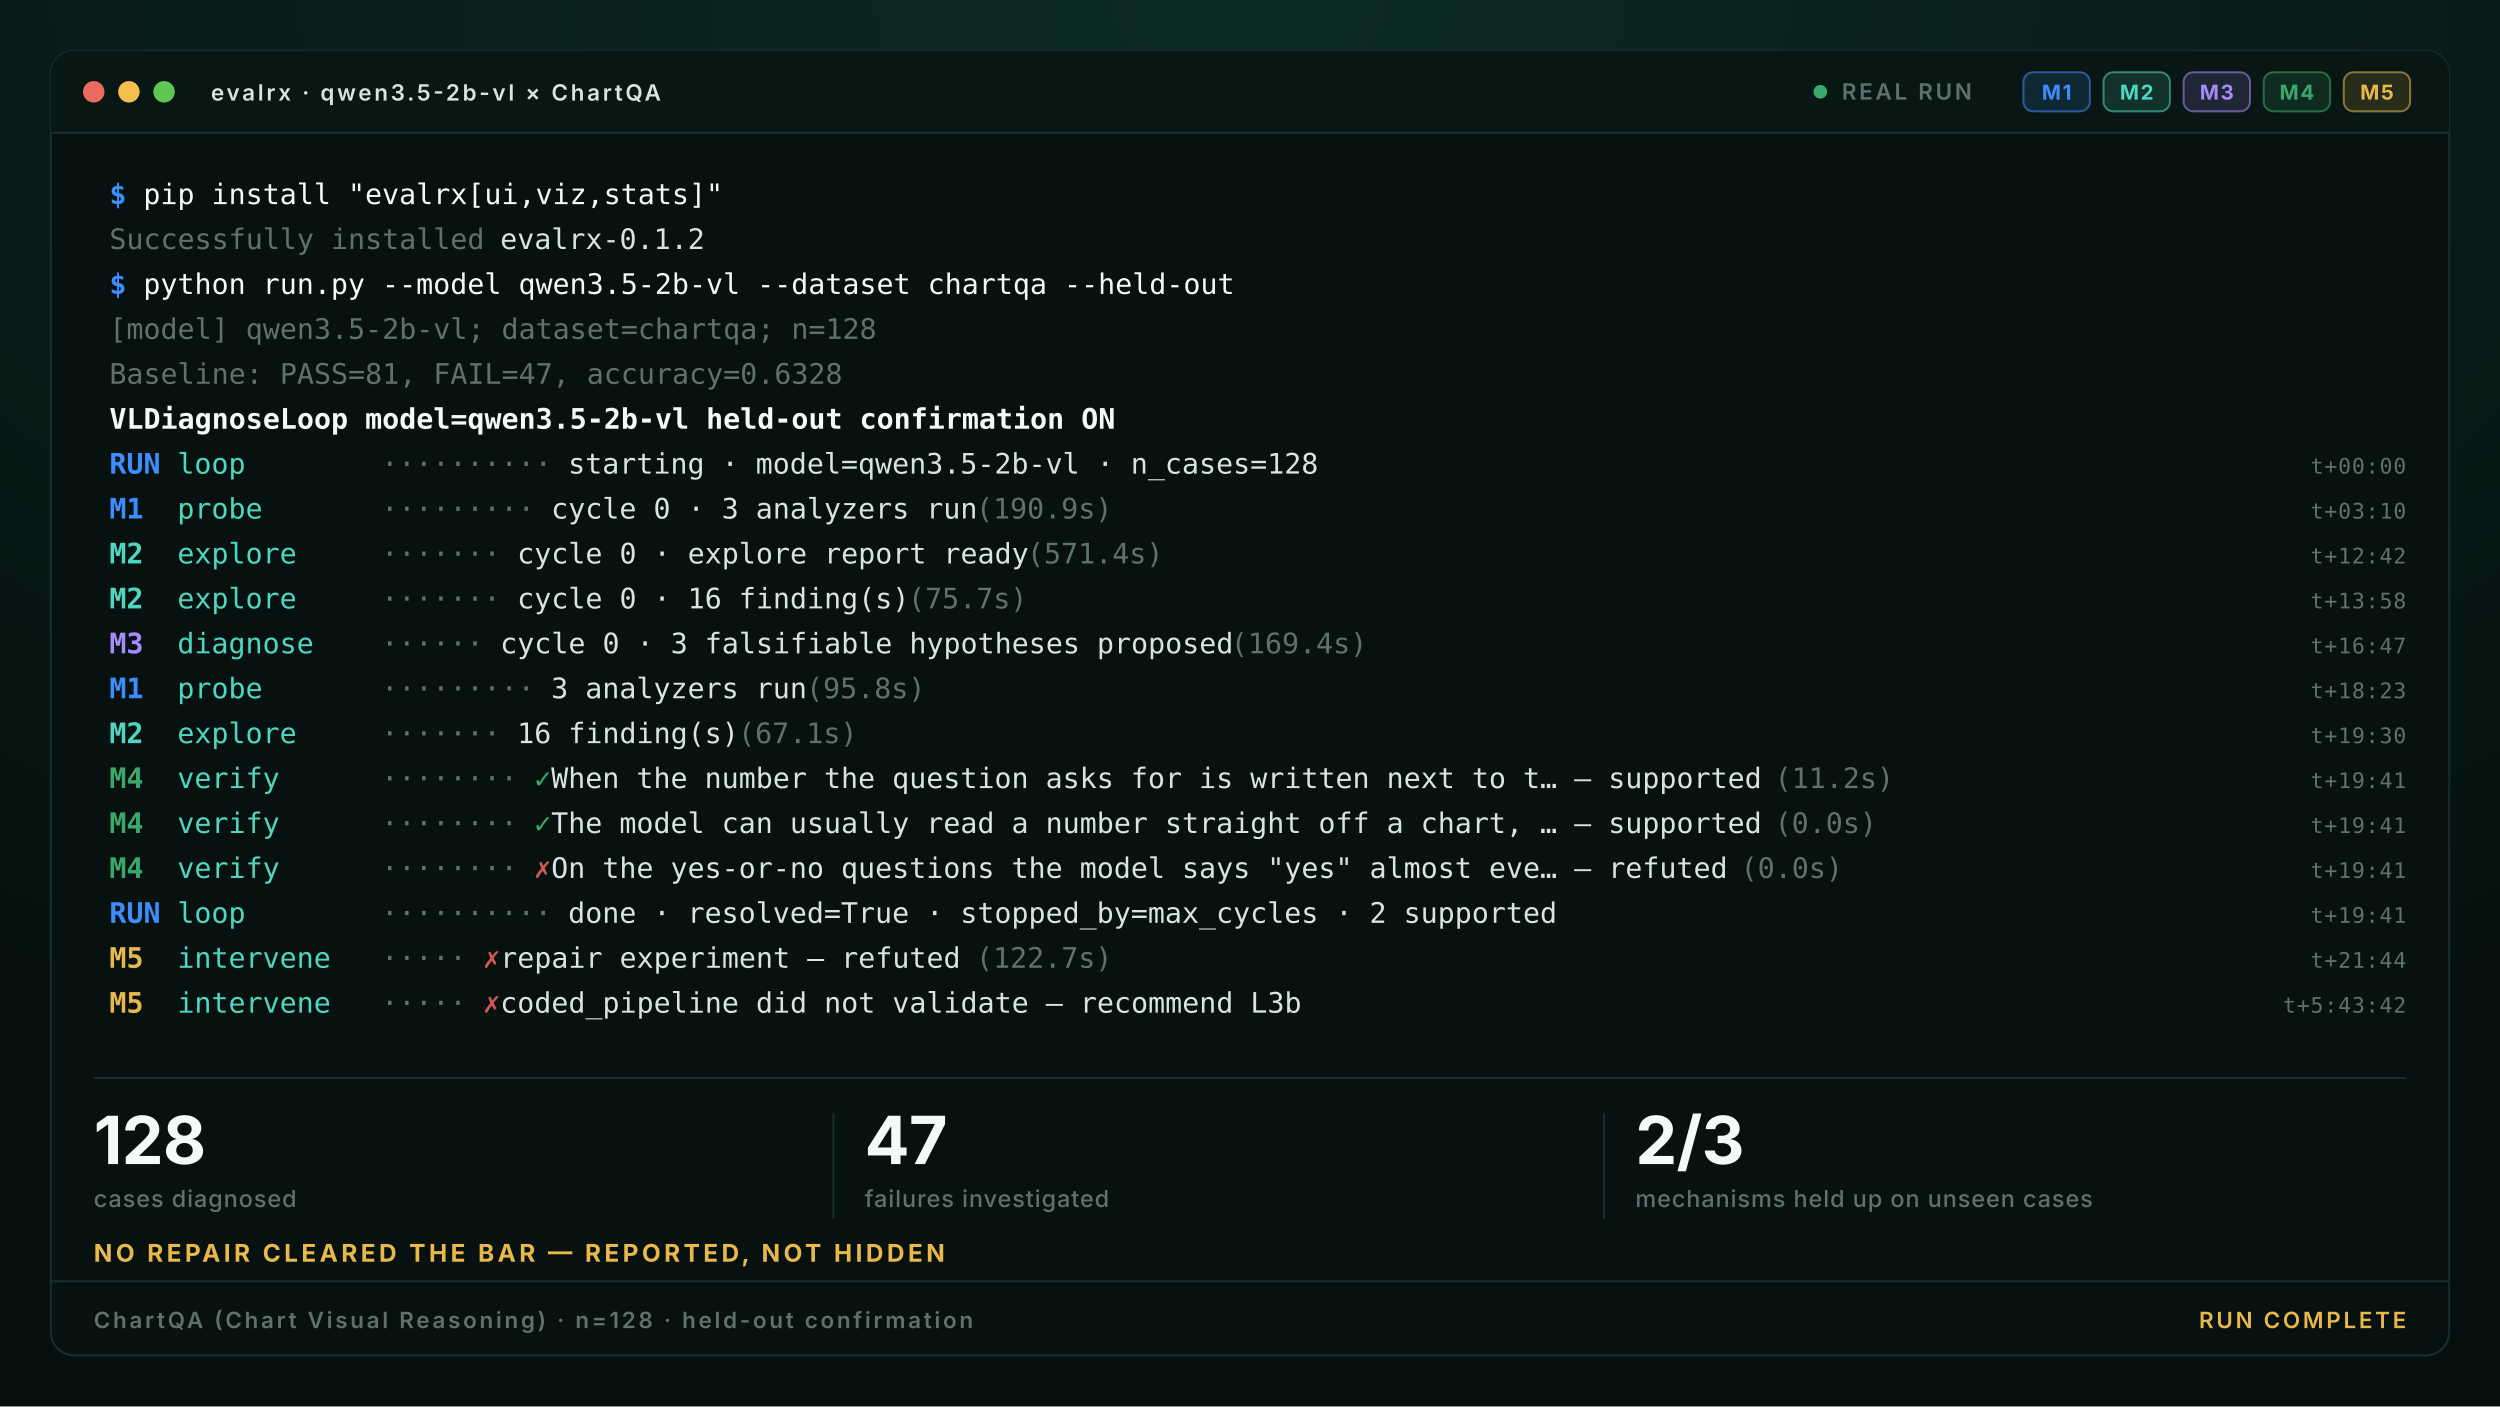
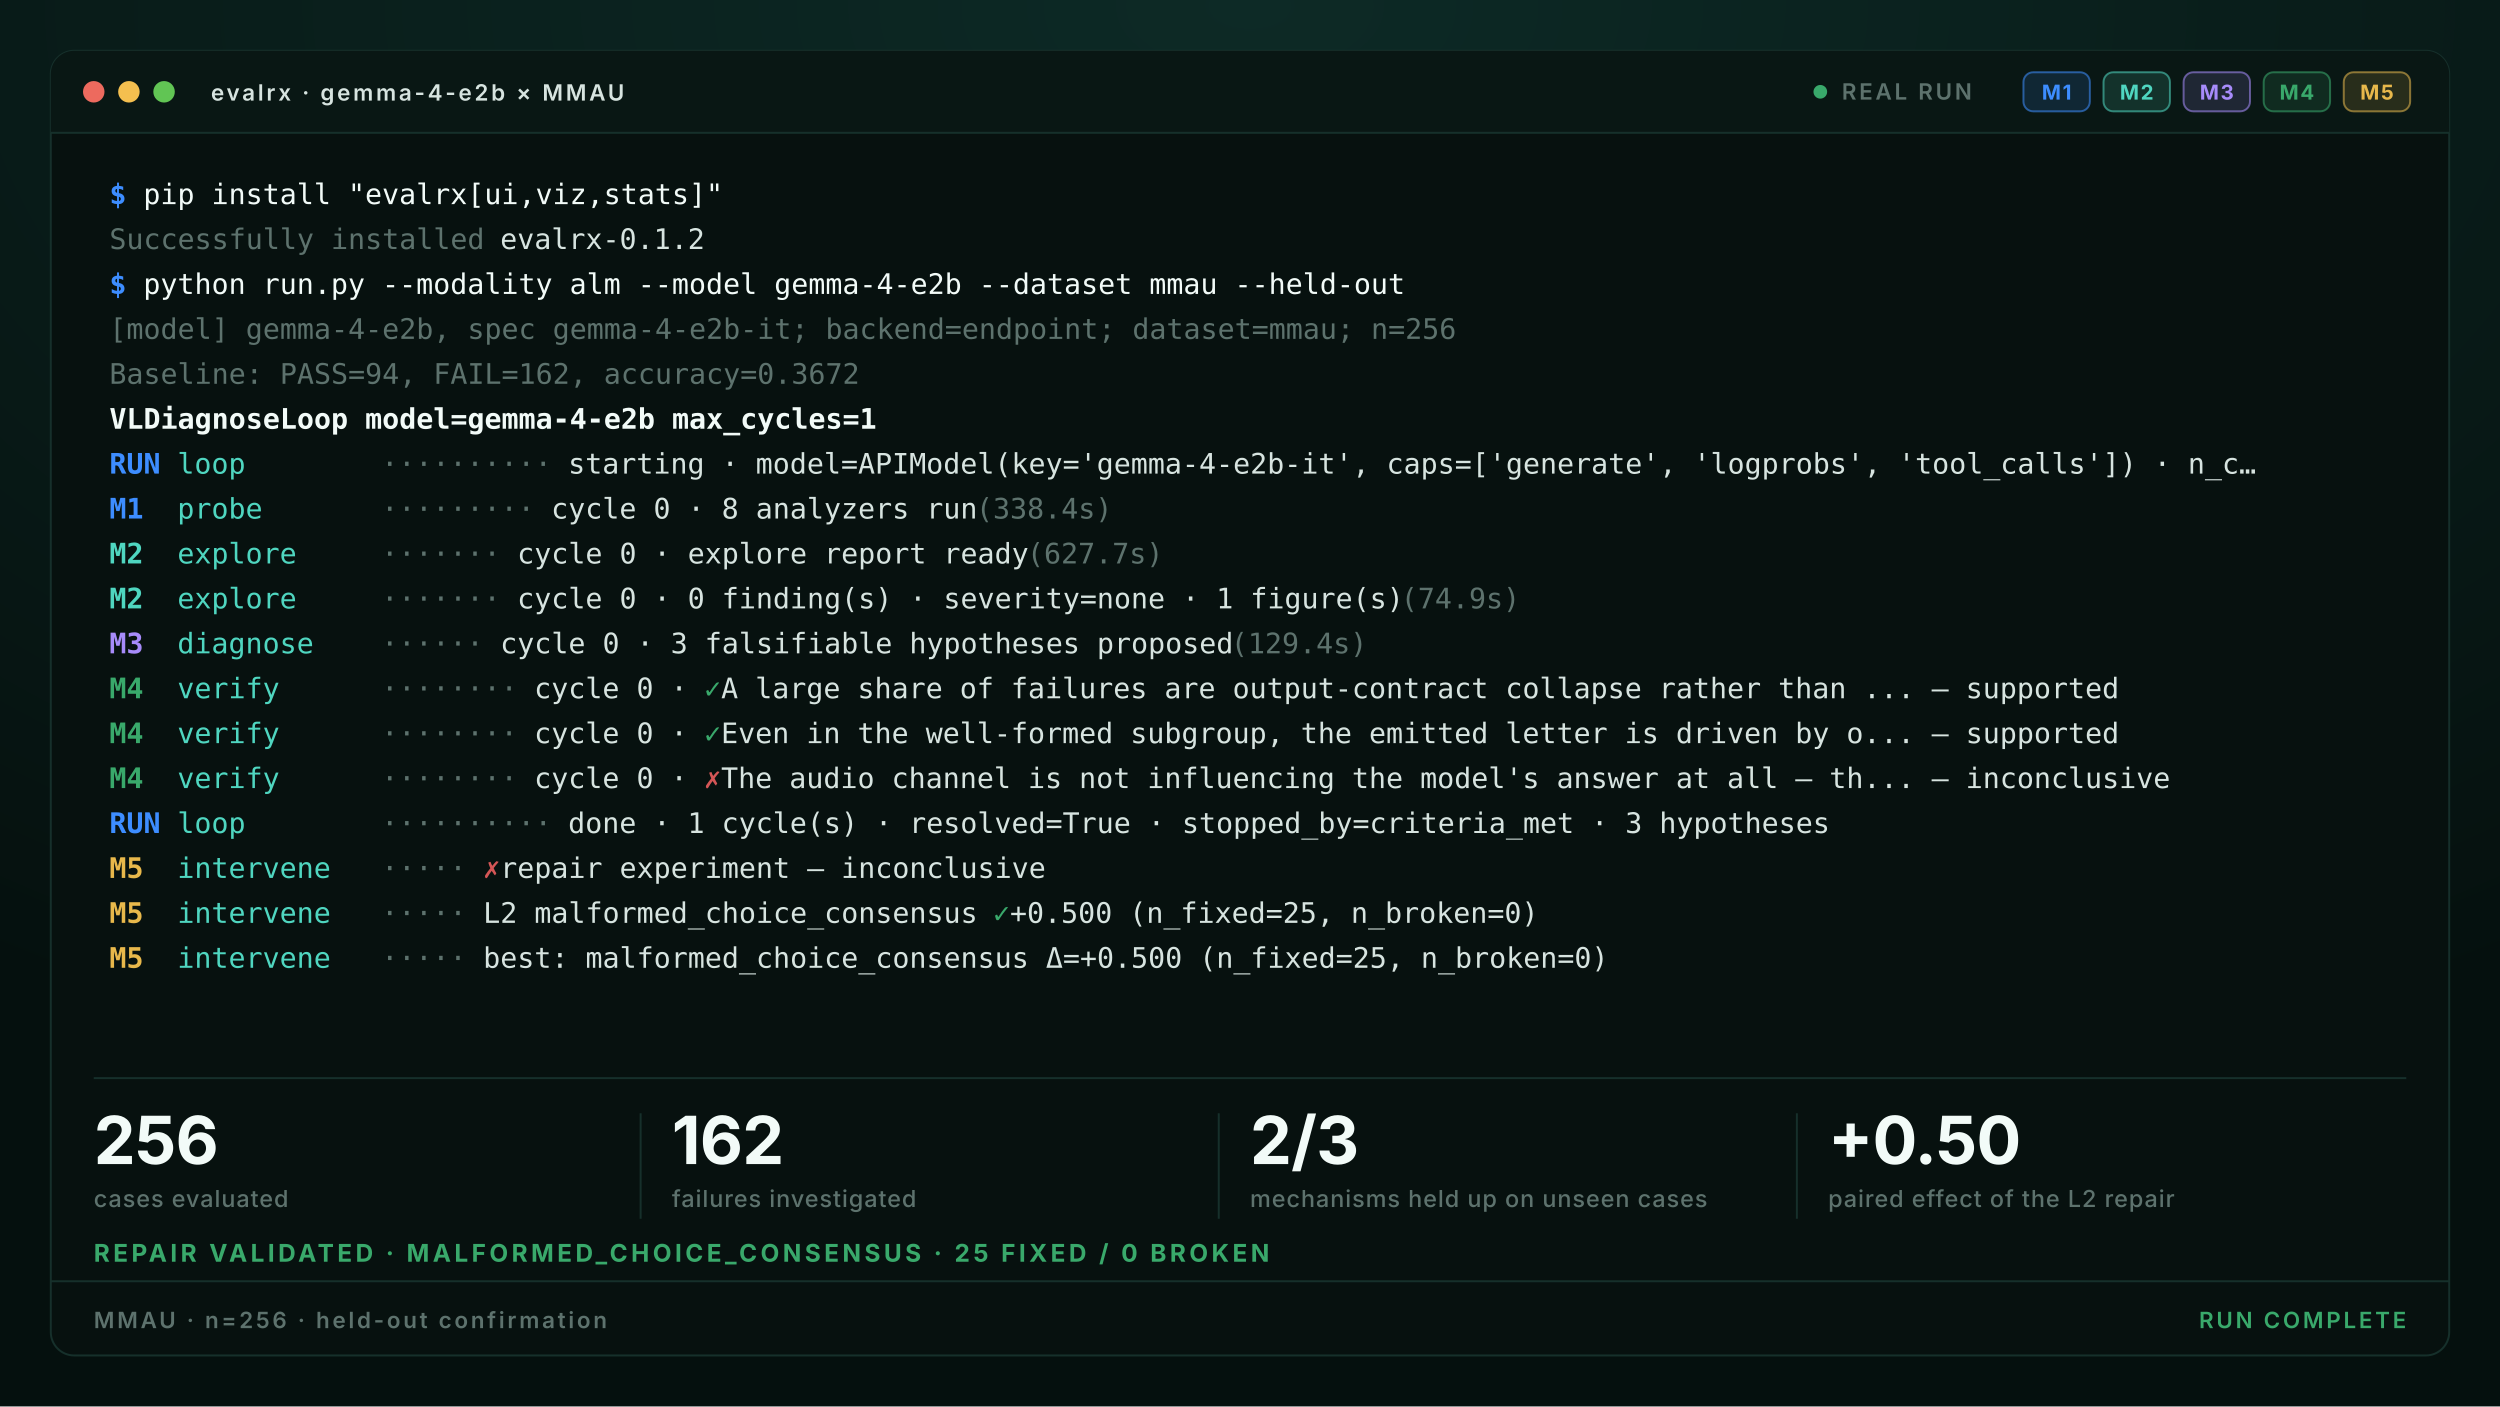
- <svg xmlns="http://www.w3.org/2000/svg" viewBox="0 0 1280 720" width="1280" height="720" role="img" aria-label="evalrx · qwen3.5-2b-vl × ChartQA — a real EvalRX M1-M5 run, replayed">
+ <svg xmlns="http://www.w3.org/2000/svg" viewBox="0 0 1280 720" width="1280" height="720" role="img" aria-label="evalrx · gemma-4-e2b × MMAU — a real EvalRX M1-M5 run, replayed">
  <defs>
    <radialGradient id="glow" cx="50%" cy="0%" r="85%">
      <stop offset="0%" stop-color="#0d2a26" />
      <stop offset="100%" stop-color="#05100e" />
    </radialGradient>
  </defs>
  <style>
    text{font-family:ui-monospace, SFMono-Regular, 'SF Mono', Menlo, Consolas, 'DejaVu Sans Mono', monospace;font-size:14.5px;white-space:pre}
    .chrome{font-family:'Inter', ui-sans-serif, -apple-system, 'Helvetica Neue', 'Segoe UI', sans-serif;font-size:11.5px;letter-spacing:.12em;
             font-weight:600;text-transform:uppercase}
    .pill{font-family:'Inter', ui-sans-serif, -apple-system, 'Helvetica Neue', 'Segoe UI', sans-serif;font-size:10.5px;font-weight:700;letter-spacing:.08em}
    .stamp{font-size:11px;letter-spacing:.04em}
    .tilev{font-family:'Inter', ui-sans-serif, -apple-system, 'Helvetica Neue', 'Segoe UI', sans-serif;font-size:34px;font-weight:700;letter-spacing:-.01em}
    .tilel{font-family:'Inter', ui-sans-serif, -apple-system, 'Helvetica Neue', 'Segoe UI', sans-serif;font-size:12px;font-weight:500;letter-spacing:.04em}
    .verdict{font-family:'Inter', ui-sans-serif, -apple-system, 'Helvetica Neue', 'Segoe UI', sans-serif;font-size:12.5px;font-weight:700;letter-spacing:.14em}
    @media (prefers-reduced-motion: reduce){
      g[style*=animation]{opacity:1!important;animation:none!important}
      .expires{display:none}
      .caret,.pulse{animation:none!important}
    }
    .caret{animation:blink 1s steps(2) infinite}
    .pulse{animation:pulse 2.2s ease-in-out infinite}
    @keyframes blink{50%{opacity:0}}
    @keyframes pulse{0%,100%{opacity:1}50%{opacity:.25}}
    
    </style>
  <rect width="1280" height="720" fill="#05100e" />
  <rect width="1280" height="720" fill="url(#glow)" />
  <rect x="26" y="26" width="1228" height="668" rx="12" fill="#07110f" stroke="#16302b" />
  <path d="M26 38a12 12 0 0 1 12 -12h1204a12 12 0 0 1 12 12v30h-1228z" fill="#091714" />
  <line x1="26" y1="68" x2="1254" y2="68" stroke="#16302b" />
  <circle cx="48" cy="47.0" r="5.5" fill="#ED6A5E" />
  <circle cx="66" cy="47.0" r="5.5" fill="#F4BF4F" />
  <circle cx="84" cy="47.0" r="5.5" fill="#61C554" />
-   <text class="chrome" x="108" y="51.5" fill="#d7e4e0">evalrx · qwen3.5-2b-vl × ChartQA</text>
+   <text class="chrome" x="108" y="51.5" fill="#d7e4e0">evalrx · gemma-4-e2b × MMAU</text>
  <rect x="1036" y="37.0" width="34" height="20" rx="5" fill="none" stroke="#0c1c19" />
  <text class="pill" x="1053.0" y="51.0" text-anchor="middle" fill="#0c1c19">M1</text>
  <rect x="1036" y="37.0" width="34" height="20" rx="5" fill="#3D8DFF" fill-opacity="0.14" stroke="#3D8DFF" stroke-opacity="0.55" />
  <text class="pill" x="1053.0" y="51.0" text-anchor="middle" fill="#3D8DFF">M1</text>
  <rect x="1077" y="37.0" width="34" height="20" rx="5" fill="none" stroke="#0c1c19" />
  <text class="pill" x="1094.0" y="51.0" text-anchor="middle" fill="#0c1c19">M2</text>
  <rect x="1077" y="37.0" width="34" height="20" rx="5" fill="#4fd6c0" fill-opacity="0.14" stroke="#4fd6c0" stroke-opacity="0.55" />
  <text class="pill" x="1094.0" y="51.0" text-anchor="middle" fill="#4fd6c0">M2</text>
  <rect x="1118" y="37.0" width="34" height="20" rx="5" fill="none" stroke="#0c1c19" />
  <text class="pill" x="1135.0" y="51.0" text-anchor="middle" fill="#0c1c19">M3</text>
  <rect x="1118" y="37.0" width="34" height="20" rx="5" fill="#A78BFA" fill-opacity="0.14" stroke="#A78BFA" stroke-opacity="0.55" />
  <text class="pill" x="1135.0" y="51.0" text-anchor="middle" fill="#A78BFA">M3</text>
  <rect x="1159" y="37.0" width="34" height="20" rx="5" fill="none" stroke="#0c1c19" />
  <text class="pill" x="1176.0" y="51.0" text-anchor="middle" fill="#0c1c19">M4</text>
  <rect x="1159" y="37.0" width="34" height="20" rx="5" fill="#39A96B" fill-opacity="0.14" stroke="#39A96B" stroke-opacity="0.55" />
  <text class="pill" x="1176.0" y="51.0" text-anchor="middle" fill="#39A96B">M4</text>
  <rect x="1200" y="37.0" width="34" height="20" rx="5" fill="none" stroke="#0c1c19" />
  <text class="pill" x="1217.0" y="51.0" text-anchor="middle" fill="#0c1c19">M5</text>
  <rect x="1200" y="37.0" width="34" height="20" rx="5" fill="#E8B84B" fill-opacity="0.14" stroke="#E8B84B" stroke-opacity="0.55" />
  <text class="pill" x="1217.0" y="51.0" text-anchor="middle" fill="#E8B84B">M5</text>
  <circle class="pulse" cx="932" cy="47.0" r="3.5" fill="#39A96B" />
  <text class="chrome" x="943" y="51.0" fill="#5d726d">REAL RUN</text>
  <g class="mono">
    <text x="56.0" y="104.5" fill="#3D8DFF" font-weight="600">$ </text>
    <text x="73.4" y="104.5" fill="#f2fbf8" font-weight="500">pip install "evalrx[ui,viz,stats]"</text>
    <text x="56.0" y="127.5" fill="#5d726d" font-weight="400">Successfully installed </text>
    <text x="256.1" y="127.5" fill="#d7e4e0" font-weight="500">evalrx-0.1.2</text>
    <text x="56.0" y="150.5" fill="#3D8DFF" font-weight="600">$ </text>
-     <text x="73.4" y="150.5" fill="#f2fbf8" font-weight="500">python run.py --model qwen3.5-2b-vl --dataset chartqa --held-out</text>
-     <text x="56.0" y="173.5" fill="#5d726d" font-weight="400">[model] qwen3.5-2b-vl; dataset=chartqa; n=128</text>
-     <text x="56.0" y="196.5" fill="#5d726d" font-weight="400">Baseline: PASS=81, FAIL=47, accuracy=0.6328</text>
-     <text x="56.0" y="219.5" fill="#f2fbf8" font-weight="600">VLDiagnoseLoop  model=qwen3.5-2b-vl  held-out confirmation ON</text>
+     <text x="73.4" y="150.5" fill="#f2fbf8" font-weight="500">python run.py --modality alm --model gemma-4-e2b --dataset mmau --held-out</text>
+     <text x="56.0" y="173.5" fill="#5d726d" font-weight="400">[model] gemma-4-e2b, spec gemma-4-e2b-it; backend=endpoint; dataset=mmau; n=256</text>
+     <text x="56.0" y="196.5" fill="#5d726d" font-weight="400">Baseline: PASS=94, FAIL=162, accuracy=0.3672</text>
+     <text x="56.0" y="219.5" fill="#f2fbf8" font-weight="600">VLDiagnoseLoop  model=gemma-4-e2b  max_cycles=1</text>
    <text x="56.0" y="242.5" fill="#3D8DFF" font-weight="600">RUN </text>
    <text x="90.8" y="242.5" fill="#4fd6c0" font-weight="400">loop        </text>
    <text x="195.2" y="242.5" fill="#5d726d" font-weight="400">·········· </text>
-     <text x="290.9" y="242.5" fill="#d7e4e0" font-weight="400">starting · model=qwen3.5-2b-vl · n_cases=128</text>
-     <text class="stamp" x="1232" y="242.5" text-anchor="end" fill="#5d726d">t+00:00</text>
+     <text x="290.9" y="242.5" fill="#d7e4e0" font-weight="400">starting · model=APIModel(key='gemma-4-e2b-it', caps=['generate', 'logprobs', 'tool_calls']) · n_c…</text>
    <text x="56.0" y="265.5" fill="#3D8DFF" font-weight="600">M1  </text>
    <text x="90.8" y="265.5" fill="#4fd6c0" font-weight="400">probe       </text>
    <text x="195.2" y="265.5" fill="#5d726d" font-weight="400">········· </text>
-     <text x="282.2" y="265.5" fill="#d7e4e0" font-weight="400">cycle 0 · 3 analyzers run</text>
-     <text x="499.7" y="265.5" fill="#5d726d" font-weight="400"> (190.9s)</text>
-     <text class="stamp" x="1232" y="265.5" text-anchor="end" fill="#5d726d">t+03:10</text>
+     <text x="282.2" y="265.5" fill="#d7e4e0" font-weight="400">cycle 0 · 8 analyzers run</text>
+     <text x="499.7" y="265.5" fill="#5d726d" font-weight="400"> (338.4s)</text>
    <text x="56.0" y="288.5" fill="#4fd6c0" font-weight="600">M2  </text>
    <text x="90.8" y="288.5" fill="#4fd6c0" font-weight="400">explore     </text>
    <text x="195.2" y="288.5" fill="#5d726d" font-weight="400">······· </text>
    <text x="264.8" y="288.5" fill="#d7e4e0" font-weight="400">cycle 0 · explore report ready</text>
-     <text x="525.8" y="288.5" fill="#5d726d" font-weight="400"> (571.4s)</text>
-     <text class="stamp" x="1232" y="288.5" text-anchor="end" fill="#5d726d">t+12:42</text>
+     <text x="525.8" y="288.5" fill="#5d726d" font-weight="400"> (627.7s)</text>
    <text x="56.0" y="311.5" fill="#4fd6c0" font-weight="600">M2  </text>
    <text x="90.8" y="311.5" fill="#4fd6c0" font-weight="400">explore     </text>
    <text x="195.2" y="311.5" fill="#5d726d" font-weight="400">······· </text>
-     <text x="264.8" y="311.5" fill="#d7e4e0" font-weight="400">cycle 0 · 16 finding(s)</text>
-     <text x="464.9" y="311.5" fill="#5d726d" font-weight="400"> (75.7s)</text>
-     <text class="stamp" x="1232" y="311.5" text-anchor="end" fill="#5d726d">t+13:58</text>
+     <text x="264.8" y="311.5" fill="#d7e4e0" font-weight="400">cycle 0 · 0 finding(s) · severity=none · 1 figure(s)</text>
+     <text x="717.2" y="311.5" fill="#5d726d" font-weight="400"> (74.9s)</text>
    <text x="56.0" y="334.5" fill="#A78BFA" font-weight="600">M3  </text>
    <text x="90.8" y="334.5" fill="#4fd6c0" font-weight="400">diagnose    </text>
    <text x="195.2" y="334.5" fill="#5d726d" font-weight="400">······ </text>
    <text x="256.1" y="334.5" fill="#d7e4e0" font-weight="400">cycle 0 · 3 falsifiable hypotheses proposed</text>
-     <text x="630.2" y="334.5" fill="#5d726d" font-weight="400"> (169.4s)</text>
-     <text class="stamp" x="1232" y="334.5" text-anchor="end" fill="#5d726d">t+16:47</text>
-     <text x="56.0" y="357.5" fill="#3D8DFF" font-weight="600">M1  </text>
-     <text x="90.8" y="357.5" fill="#4fd6c0" font-weight="400">probe       </text>
-     <text x="195.2" y="357.5" fill="#5d726d" font-weight="400">········· </text>
-     <text x="282.2" y="357.5" fill="#d7e4e0" font-weight="400">3 analyzers run</text>
-     <text x="412.7" y="357.5" fill="#5d726d" font-weight="400"> (95.8s)</text>
-     <text class="stamp" x="1232" y="357.5" text-anchor="end" fill="#5d726d">t+18:23</text>
-     <text x="56.0" y="380.5" fill="#4fd6c0" font-weight="600">M2  </text>
-     <text x="90.8" y="380.5" fill="#4fd6c0" font-weight="400">explore     </text>
-     <text x="195.2" y="380.5" fill="#5d726d" font-weight="400">······· </text>
-     <text x="264.8" y="380.5" fill="#d7e4e0" font-weight="400">16 finding(s)</text>
-     <text x="377.9" y="380.5" fill="#5d726d" font-weight="400"> (67.1s)</text>
-     <text class="stamp" x="1232" y="380.5" text-anchor="end" fill="#5d726d">t+19:30</text>
+     <text x="630.2" y="334.5" fill="#5d726d" font-weight="400"> (129.4s)</text>
+     <text x="56.0" y="357.5" fill="#39A96B" font-weight="600">M4  </text>
+     <text x="90.8" y="357.5" fill="#4fd6c0" font-weight="400">verify      </text>
+     <text x="195.2" y="357.5" fill="#5d726d" font-weight="400">········ </text>
+     <text x="273.5" y="357.5" fill="#d7e4e0" font-weight="400">cycle 0 · </text>
+     <text x="360.5" y="357.5" fill="#39A96B" font-weight="600">✓</text>
+     <text x="369.2" y="357.5" fill="#d7e4e0" font-weight="400"> A large share of failures are output-contract collapse rather than ... — supported</text>
+     <text x="56.0" y="380.5" fill="#39A96B" font-weight="600">M4  </text>
+     <text x="90.8" y="380.5" fill="#4fd6c0" font-weight="400">verify      </text>
+     <text x="195.2" y="380.5" fill="#5d726d" font-weight="400">········ </text>
+     <text x="273.5" y="380.5" fill="#d7e4e0" font-weight="400">cycle 0 · </text>
+     <text x="360.5" y="380.5" fill="#39A96B" font-weight="600">✓</text>
+     <text x="369.2" y="380.5" fill="#d7e4e0" font-weight="400"> Even in the well-formed subgroup, the emitted letter is driven by o... — supported</text>
    <text x="56.0" y="403.5" fill="#39A96B" font-weight="600">M4  </text>
    <text x="90.8" y="403.5" fill="#4fd6c0" font-weight="400">verify      </text>
    <text x="195.2" y="403.5" fill="#5d726d" font-weight="400">········ </text>
-     <text x="273.5" y="403.5" fill="#39A96B" font-weight="600">✓</text>
-     <text x="282.2" y="403.5" fill="#d7e4e0" font-weight="400"> When the number the question asks for is written next to t… — supported</text>
-     <text x="908.6" y="403.5" fill="#5d726d" font-weight="400"> (11.2s)</text>
-     <text class="stamp" x="1232" y="403.5" text-anchor="end" fill="#5d726d">t+19:41</text>
-     <text x="56.0" y="426.5" fill="#39A96B" font-weight="600">M4  </text>
-     <text x="90.8" y="426.5" fill="#4fd6c0" font-weight="400">verify      </text>
-     <text x="195.2" y="426.5" fill="#5d726d" font-weight="400">········ </text>
-     <text x="273.5" y="426.5" fill="#39A96B" font-weight="600">✓</text>
-     <text x="282.2" y="426.5" fill="#d7e4e0" font-weight="400"> The model can usually read a number straight off a chart, … — supported</text>
-     <text x="908.6" y="426.5" fill="#5d726d" font-weight="400"> (0.0s)</text>
-     <text class="stamp" x="1232" y="426.5" text-anchor="end" fill="#5d726d">t+19:41</text>
-     <text x="56.0" y="449.5" fill="#39A96B" font-weight="600">M4  </text>
-     <text x="90.8" y="449.5" fill="#4fd6c0" font-weight="400">verify      </text>
-     <text x="195.2" y="449.5" fill="#5d726d" font-weight="400">········ </text>
-     <text x="273.5" y="449.5" fill="#D45656" font-weight="600">✗</text>
-     <text x="282.2" y="449.5" fill="#d7e4e0" font-weight="400"> On the yes-or-no questions the model says "yes" almost eve… — refuted</text>
-     <text x="891.2" y="449.5" fill="#5d726d" font-weight="400"> (0.0s)</text>
-     <text class="stamp" x="1232" y="449.5" text-anchor="end" fill="#5d726d">t+19:41</text>
-     <text x="56.0" y="472.5" fill="#3D8DFF" font-weight="600">RUN </text>
-     <text x="90.8" y="472.5" fill="#4fd6c0" font-weight="400">loop        </text>
-     <text x="195.2" y="472.5" fill="#5d726d" font-weight="400">·········· </text>
-     <text x="290.9" y="472.5" fill="#d7e4e0" font-weight="400">done · resolved=True · stopped_by=max_cycles · 2 supported</text>
-     <text class="stamp" x="1232" y="472.5" text-anchor="end" fill="#5d726d">t+19:41</text>
+     <text x="273.5" y="403.5" fill="#d7e4e0" font-weight="400">cycle 0 · </text>
+     <text x="360.5" y="403.5" fill="#D45656" font-weight="600">✗</text>
+     <text x="369.2" y="403.5" fill="#d7e4e0" font-weight="400"> The audio channel is not influencing the model's answer at all — th... — inconclusive</text>
+     <text x="56.0" y="426.5" fill="#3D8DFF" font-weight="600">RUN </text>
+     <text x="90.8" y="426.5" fill="#4fd6c0" font-weight="400">loop        </text>
+     <text x="195.2" y="426.5" fill="#5d726d" font-weight="400">·········· </text>
+     <text x="290.9" y="426.5" fill="#d7e4e0" font-weight="400">done · 1 cycle(s) · resolved=True · stopped_by=criteria_met · 3 hypotheses</text>
+     <text x="56.0" y="449.5" fill="#E8B84B" font-weight="600">M5  </text>
+     <text x="90.8" y="449.5" fill="#4fd6c0" font-weight="400">intervene   </text>
+     <text x="195.2" y="449.5" fill="#5d726d" font-weight="400">····· </text>
+     <text x="247.4" y="449.5" fill="#D45656" font-weight="600">✗</text>
+     <text x="256.1" y="449.5" fill="#d7e4e0" font-weight="400"> repair experiment — inconclusive</text>
+     <text x="56.0" y="472.5" fill="#E8B84B" font-weight="600">M5  </text>
+     <text x="90.8" y="472.5" fill="#4fd6c0" font-weight="400">intervene   </text>
+     <text x="195.2" y="472.5" fill="#5d726d" font-weight="400">····· </text>
+     <text x="247.4" y="472.5" fill="#d7e4e0" font-weight="400">L2 malformed_choice_consensus </text>
+     <text x="508.4" y="472.5" fill="#39A96B" font-weight="600">✓</text>
+     <text x="517.1" y="472.5" fill="#d7e4e0" font-weight="400"> +0.500 (n_fixed=25, n_broken=0)</text>
    <text x="56.0" y="495.5" fill="#E8B84B" font-weight="600">M5  </text>
    <text x="90.8" y="495.5" fill="#4fd6c0" font-weight="400">intervene   </text>
    <text x="195.2" y="495.5" fill="#5d726d" font-weight="400">····· </text>
-     <text x="247.4" y="495.5" fill="#D45656" font-weight="600">✗</text>
-     <text x="256.1" y="495.5" fill="#d7e4e0" font-weight="400"> repair experiment — refuted</text>
-     <text x="499.7" y="495.5" fill="#5d726d" font-weight="400"> (122.7s)</text>
-     <text class="stamp" x="1232" y="495.5" text-anchor="end" fill="#5d726d">t+21:44</text>
-     <text x="56.0" y="518.5" fill="#E8B84B" font-weight="600">M5  </text>
-     <text x="90.8" y="518.5" fill="#4fd6c0" font-weight="400">intervene   </text>
-     <text x="195.2" y="518.5" fill="#5d726d" font-weight="400">····· </text>
-     <text x="247.4" y="518.5" fill="#D45656" font-weight="600">✗</text>
-     <text x="256.1" y="518.5" fill="#d7e4e0" font-weight="400"> coded_pipeline did not validate — recommend L3b</text>
-     <text class="stamp" x="1232" y="518.5" text-anchor="end" fill="#5d726d">t+5:43:42</text>
+     <text x="247.4" y="495.5" fill="#d7e4e0" font-weight="400">best: malformed_choice_consensus Δ=+0.500 (n_fixed=25, n_broken=0)</text>
  </g>
  <line x1="48" y1="552" x2="1232" y2="552" stroke="#16302b" />
-   <text class="tilev" x="48.0" y="596" fill="#f2fbf8">128</text>
-   <text class="tilel" x="48.0" y="618" fill="#5d726d">cases diagnosed</text>
-   <text class="tilev" x="442.7" y="596" fill="#f2fbf8">47</text>
-   <text class="tilel" x="442.7" y="618" fill="#5d726d">failures investigated</text>
-   <line x1="426.7" y1="570" x2="426.7" y2="624" stroke="#16302b" />
-   <text class="tilev" x="837.3" y="596" fill="#f2fbf8">2/3</text>
-   <text class="tilel" x="837.3" y="618" fill="#5d726d">mechanisms held up on unseen cases</text>
-   <line x1="821.3" y1="570" x2="821.3" y2="624" stroke="#16302b" />
-   <text class="verdict" x="48" y="646" fill="#E8B84B">NO REPAIR CLEARED THE BAR — REPORTED, NOT HIDDEN</text>
+   <text class="tilev" x="48.0" y="596" fill="#f2fbf8">256</text>
+   <text class="tilel" x="48.0" y="618" fill="#5d726d">cases evaluated</text>
+   <text class="tilev" x="344.0" y="596" fill="#f2fbf8">162</text>
+   <text class="tilel" x="344.0" y="618" fill="#5d726d">failures investigated</text>
+   <line x1="328.0" y1="570" x2="328.0" y2="624" stroke="#16302b" />
+   <text class="tilev" x="640.0" y="596" fill="#f2fbf8">2/3</text>
+   <text class="tilel" x="640.0" y="618" fill="#5d726d">mechanisms held up on unseen cases</text>
+   <line x1="624.0" y1="570" x2="624.0" y2="624" stroke="#16302b" />
+   <text class="tilev" x="936.0" y="596" fill="#f2fbf8">+0.50</text>
+   <text class="tilel" x="936.0" y="618" fill="#5d726d">paired effect of the L2 repair</text>
+   <line x1="920.0" y1="570" x2="920.0" y2="624" stroke="#16302b" />
+   <text class="verdict" x="48" y="646" fill="#39A96B">REPAIR VALIDATED · MALFORMED_CHOICE_CONSENSUS · 25 FIXED / 0 BROKEN</text>
  <line x1="26" y1="656" x2="1254" y2="656" stroke="#16302b" />
-   <text class="chrome" x="48" y="680" fill="#5d726d">ChartQA (Chart Visual Reasoning)  ·  n=128  ·  held-out confirmation</text>
-   <text class="chrome" x="1232" y="680" text-anchor="end" fill="#E8B84B">RUN COMPLETE</text>
+   <text class="chrome" x="48" y="680" fill="#5d726d">MMAU  ·  n=256  ·  held-out confirmation</text>
+   <text class="chrome" x="1232" y="680" text-anchor="end" fill="#39A96B">RUN COMPLETE</text>
</svg>
